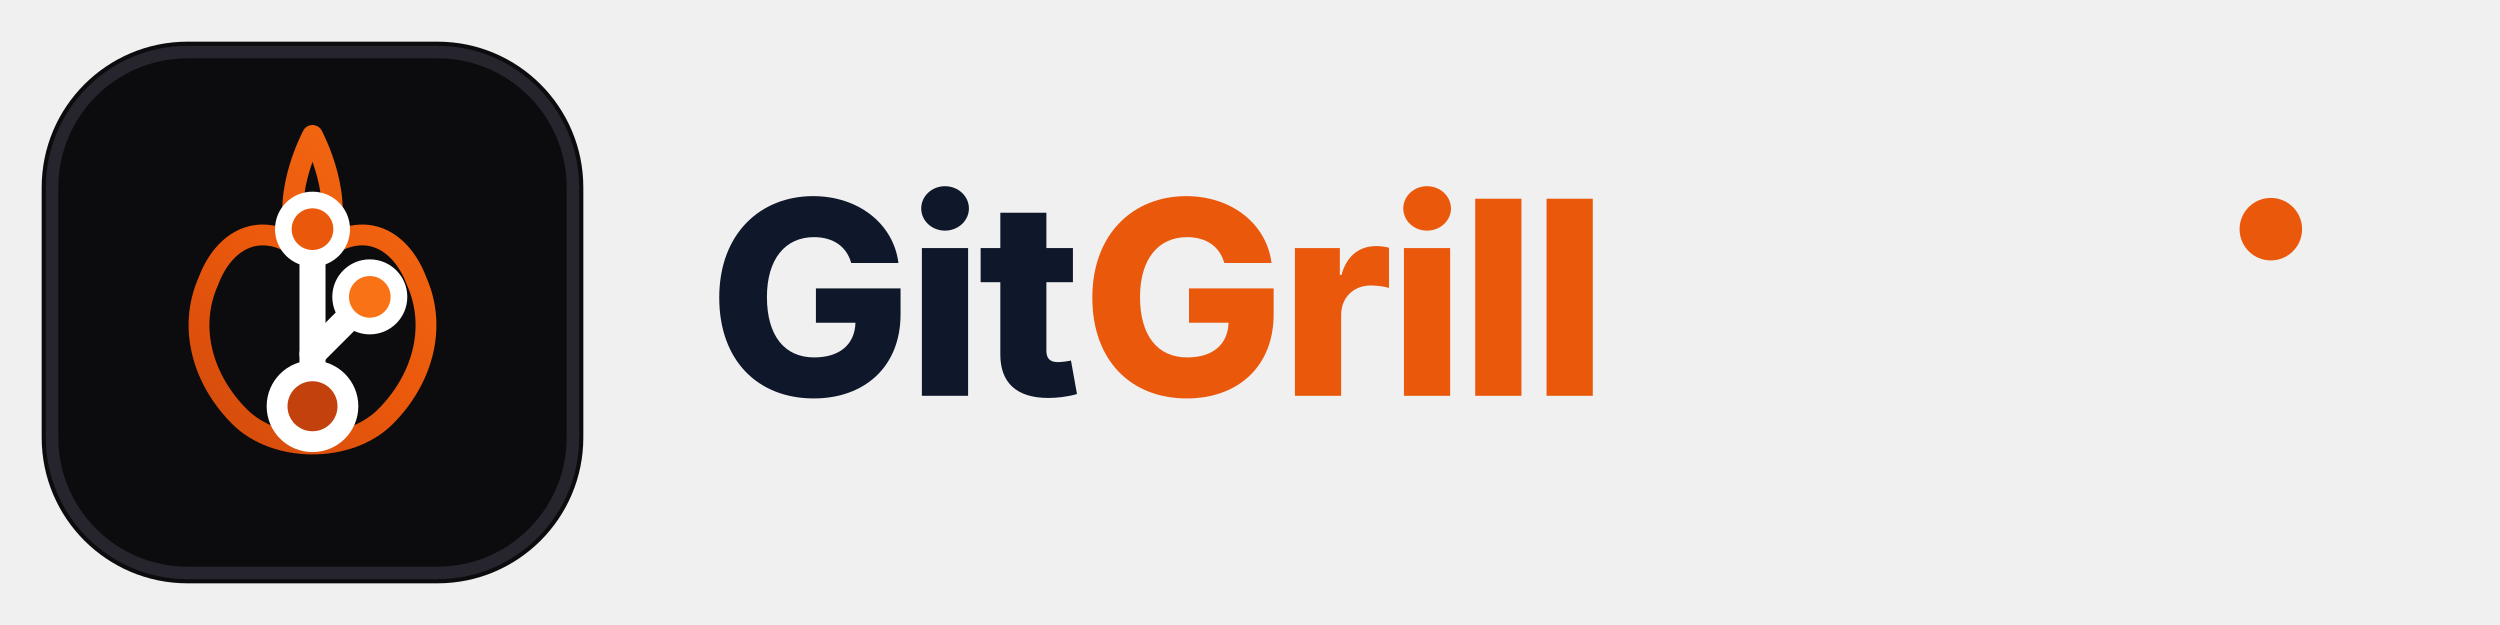
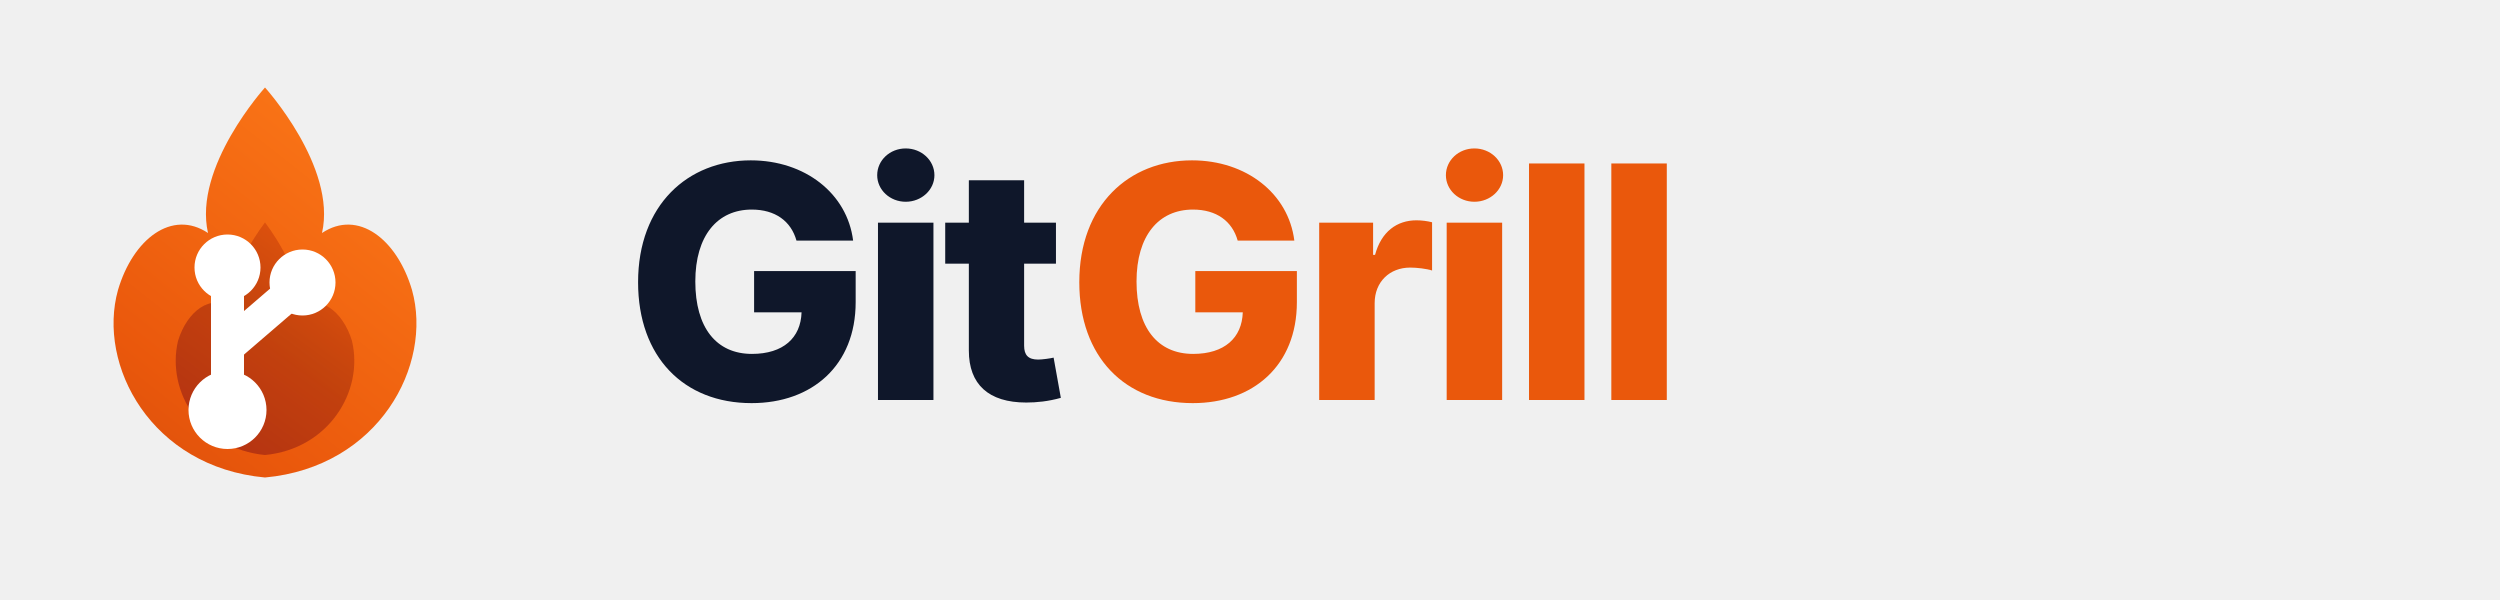
- <svg xmlns="http://www.w3.org/2000/svg" viewBox="0 0 240 60" fill="none">
+ <svg xmlns="http://www.w3.org/2000/svg" viewBox="0 0 200 48" fill="none">
  <defs>
-     <linearGradient id="logoFlame" x1="10" y1="50" x2="50" y2="10" gradientUnits="userSpaceOnUse">
+     <linearGradient id="logoFlameGrad" x1="4" y1="42" x2="34" y2="4" gradientUnits="userSpaceOnUse">
      <stop offset="0%" stop-color="#c2410c" />
-       <stop offset="50%" stop-color="#ea580c" />
-       <stop offset="100%" stop-color="#f97316" />
+       <stop offset="40%" stop-color="#ea580c" />
+       <stop offset="80%" stop-color="#f97316" />
+       <stop offset="100%" stop-color="#fbbf24" />
    </linearGradient>
-     <filter id="logoGlow" x="-20%" y="-20%" width="140%" height="140%">
-       <feGaussianBlur stdDeviation="2.5" result="blur" />
-       <feComposite in="SourceGraphic" in2="blur" operator="over" />
-     </filter>
+     <linearGradient id="logoCoreGrad" x1="12" y1="38" x2="28" y2="16" gradientUnits="userSpaceOnUse">
+       <stop offset="0%" stop-color="#991b1b" />
+       <stop offset="70%" stop-color="#c2410c" />
+       <stop offset="100%" stop-color="#ea580c" />
+     </linearGradient>
    <style>
-       .logo-text { fill: #0f172a; font-family: 'JetBrains Mono', system-ui, -apple-system, sans-serif; font-size: 26px; font-weight: 800; letter-spacing: -0.02em; }
-       .logo-accent { fill: #ea580c; }
-       .logo-mark-bg { fill: #0c0b0e; }
-       .logo-mark-border { stroke: #26242c; }
+       .logo-txt { fill: #0f172a; font-family: 'Sora', system-ui, -apple-system, sans-serif; font-size: 26px; font-weight: 800; letter-spacing: -0.03em; }
+       .logo-ember { fill: url(#logoFlameGrad); }
      @media (prefers-color-scheme: dark) {
-         .logo-text { fill: #ece9f0; }
-         .logo-accent { fill: #f0a04b; }
-         .logo-mark-border { stroke: #3a3545; }
+         .logo-txt { fill: #ece9f0; }
      }
    </style>
  </defs>
-   <g transform="translate(4, 4)">
-     <rect width="52" height="52" rx="14" class="logo-mark-bg" />
-     <rect width="50" height="50" x="1" y="1" rx="13" class="logo-mark-border" stroke-width="1.2" />
-     <path d="M26 9C26 9 29.5 15.5 27 20C31 17 34.5 19 36 23C38 27.5 36.5 32.5 33 36C29.5 39.5 22.5 39.5 19 36C15.5 32.5 14 27.5 16 23C17.5 19 21 17 25 20C22.5 15.5 26 9 26 9Z" stroke="url(#logoFlame)" stroke-width="2" stroke-linejoin="round" />
-     <line x1="26" y1="18" x2="26" y2="35" stroke="#ffffff" stroke-width="2.5" stroke-linecap="round" />
-     <path d="M26 30L31.5 24.5" stroke="#ffffff" stroke-width="2.5" stroke-linecap="round" />
-     <circle cx="31.5" cy="24.5" r="2.8" fill="#f97316" stroke="#ffffff" stroke-width="1.6" />
-     <circle cx="26" cy="18" r="2.8" fill="#ea580c" stroke="#ffffff" stroke-width="1.6" />
-     <circle cx="26" cy="35" r="3.4" fill="#c2410c" stroke="#ffffff" stroke-width="2" />
+   <g transform="translate(2, 4) scale(1.2)">
+     <path d="M16 2.5C16 2.5 20.8 7.8 19.8 12.2C22.2 10.6 24.8 12.6 25.8 16C27.2 21 23.6 27.8 16 28.5C8.4 27.8 4.8 21 6.2 16C7.2 12.6 9.8 10.6 12.2 12.2C11.2 7.8 16 2.5 16 2.5Z" fill="url(#logoFlameGrad)" />
+     <path d="M16 11.5C16 11.5 18.6 14.8 18.2 17.2C19.6 16.2 21.2 17.4 21.8 19.4C22.6 22.8 20.2 26.6 16 27C11.8 26.6 9.4 22.8 10.2 19.4C10.8 17.4 12.4 16.2 13.8 17.2C13.4 14.8 16 11.5 16 11.5Z" fill="url(#logoCoreGrad)" opacity="0.9" />
+     <line x1="13.5" y1="14.5" x2="13.5" y2="24" stroke="#ffffff" stroke-width="2.2" stroke-linecap="round" />
+     <path d="M13.5 19.8L18.5 15.5" stroke="#ffffff" stroke-width="2.2" stroke-linecap="round" />
+     <circle cx="18.5" cy="15.5" r="2.2" fill="#ffffff" />
+     <circle cx="13.5" cy="14.5" r="2.2" fill="#ffffff" />
+     <circle cx="13.5" cy="24" r="2.6" fill="#ffffff" />
  </g>
-   <text x="68" y="38" class="logo-text">
-     Git<tspan class="logo-accent">Grill</tspan>
+   <text x="50" y="32" class="logo-txt">
+     Git<tspan fill="#ea580c">Grill</tspan>
  </text>
-   <circle cx="218" cy="22" r="3" class="logo-accent" />
</svg>
